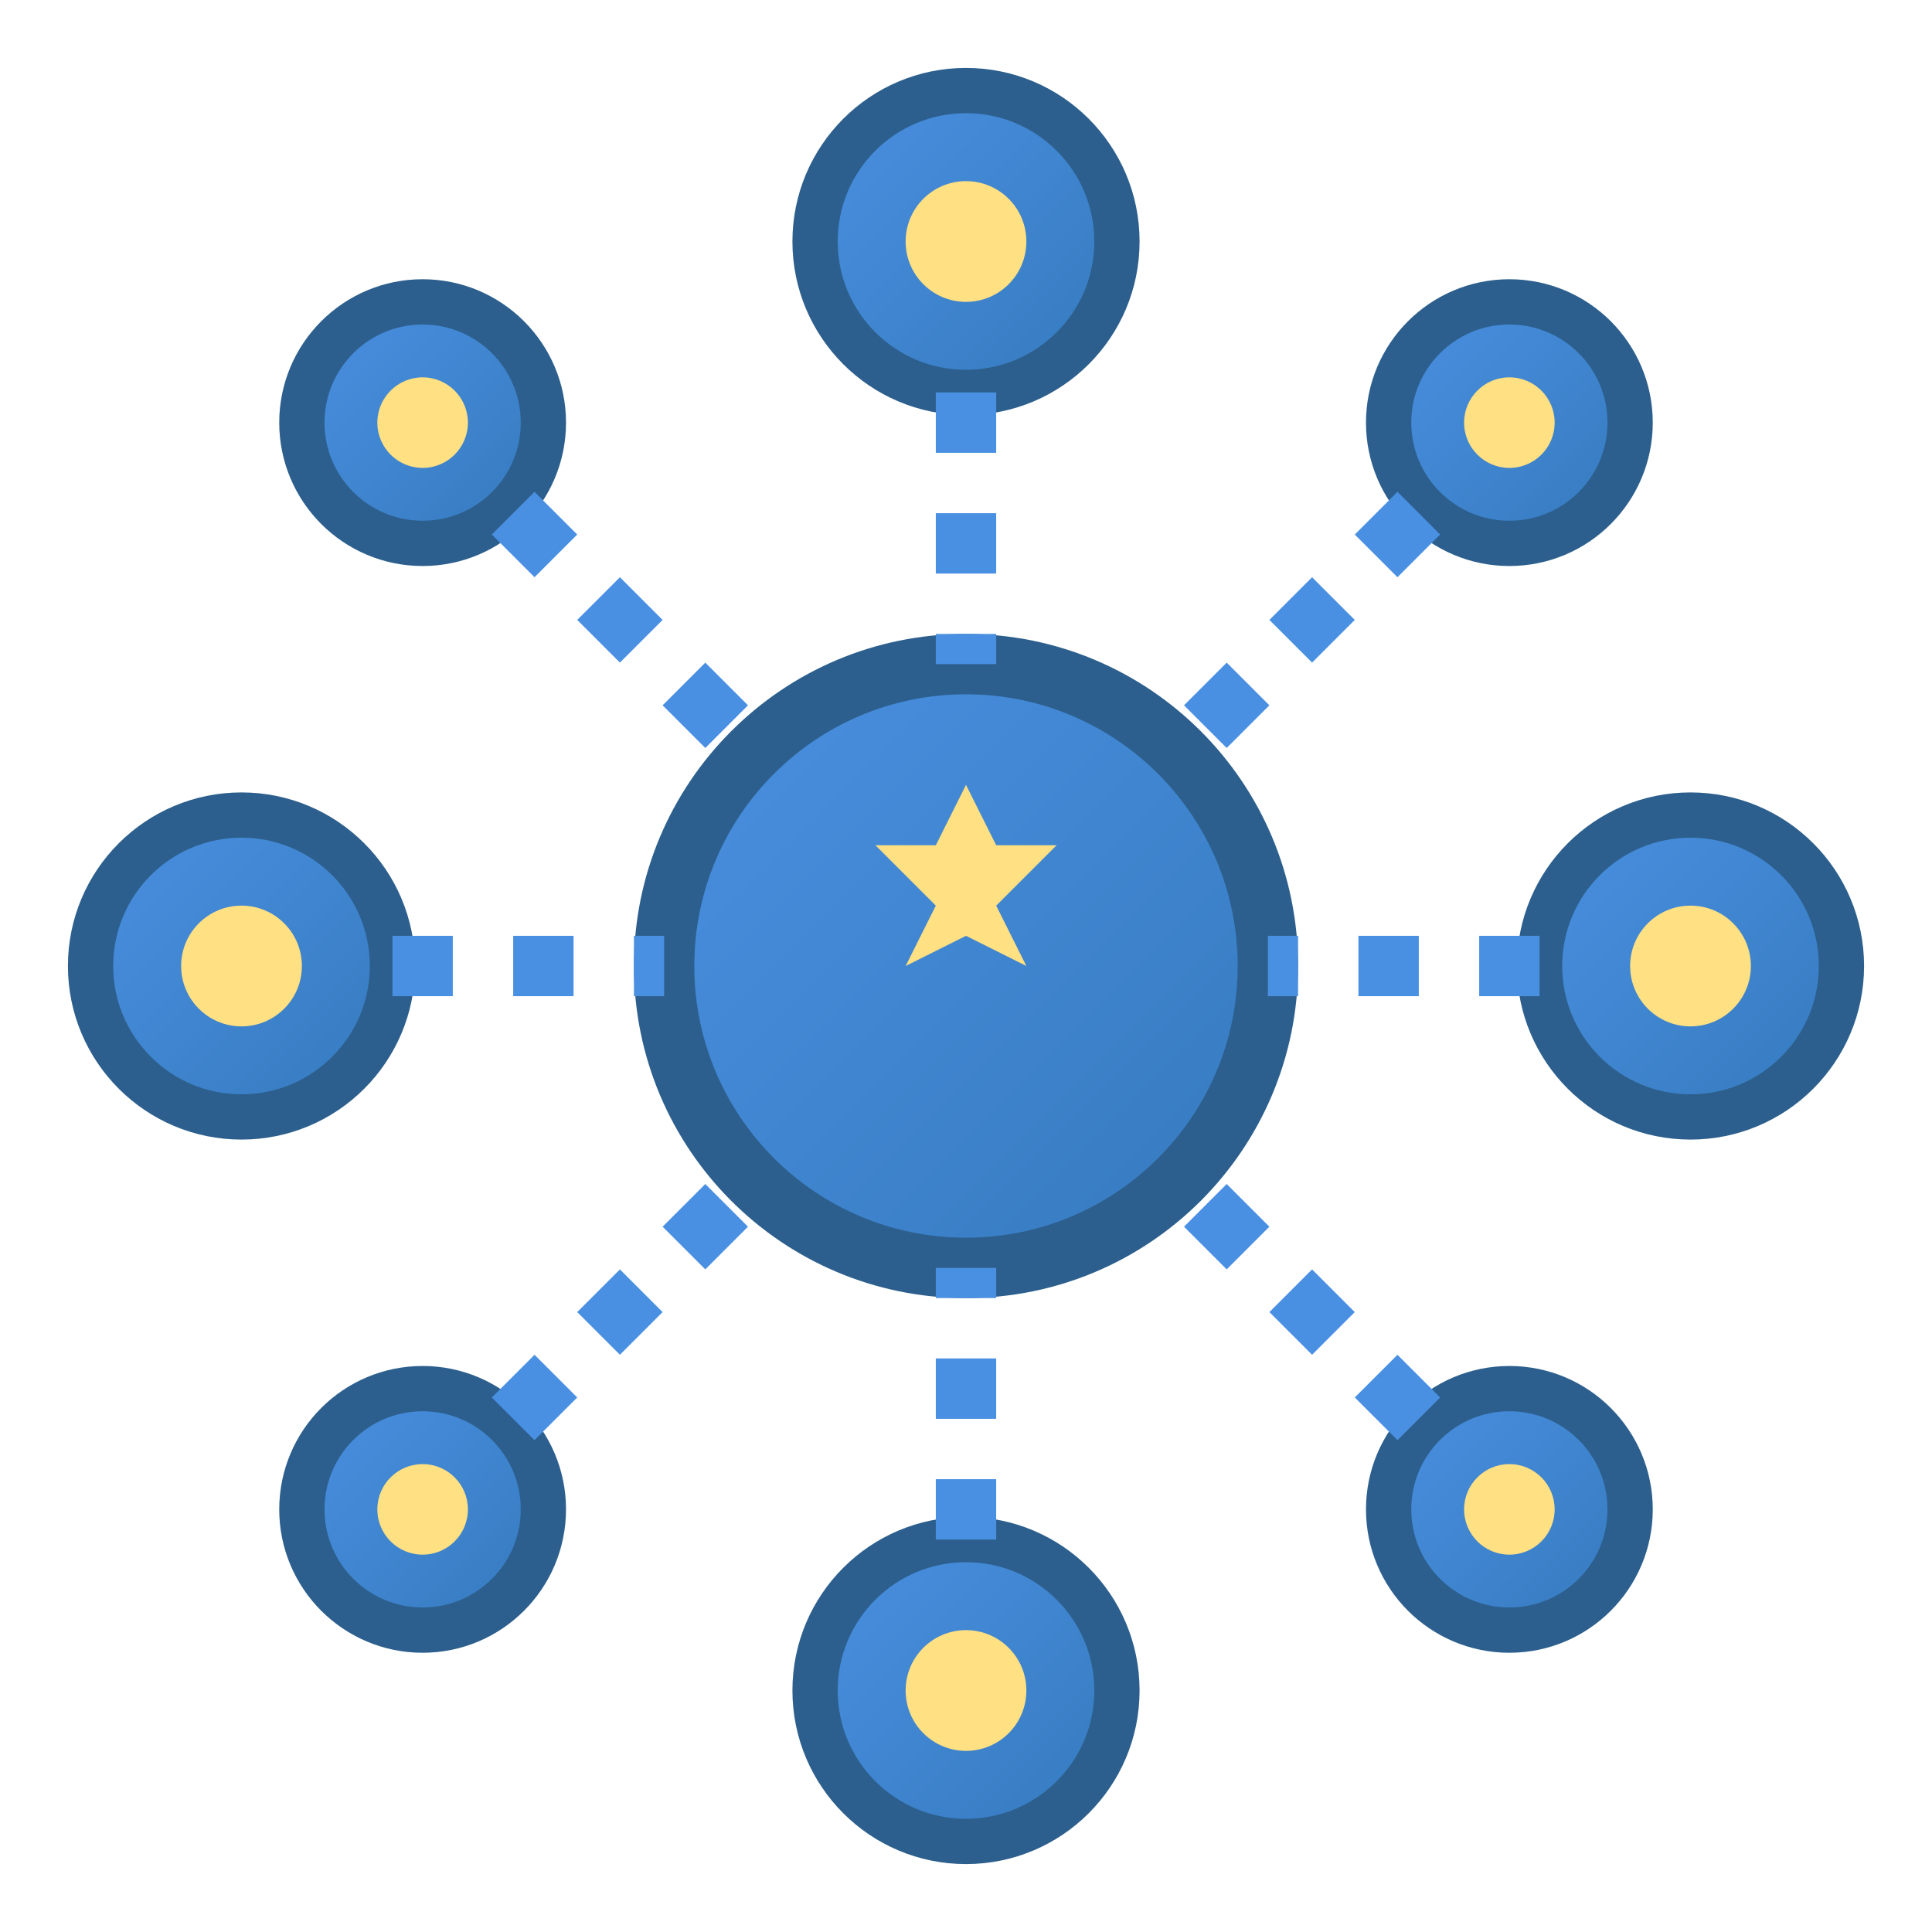
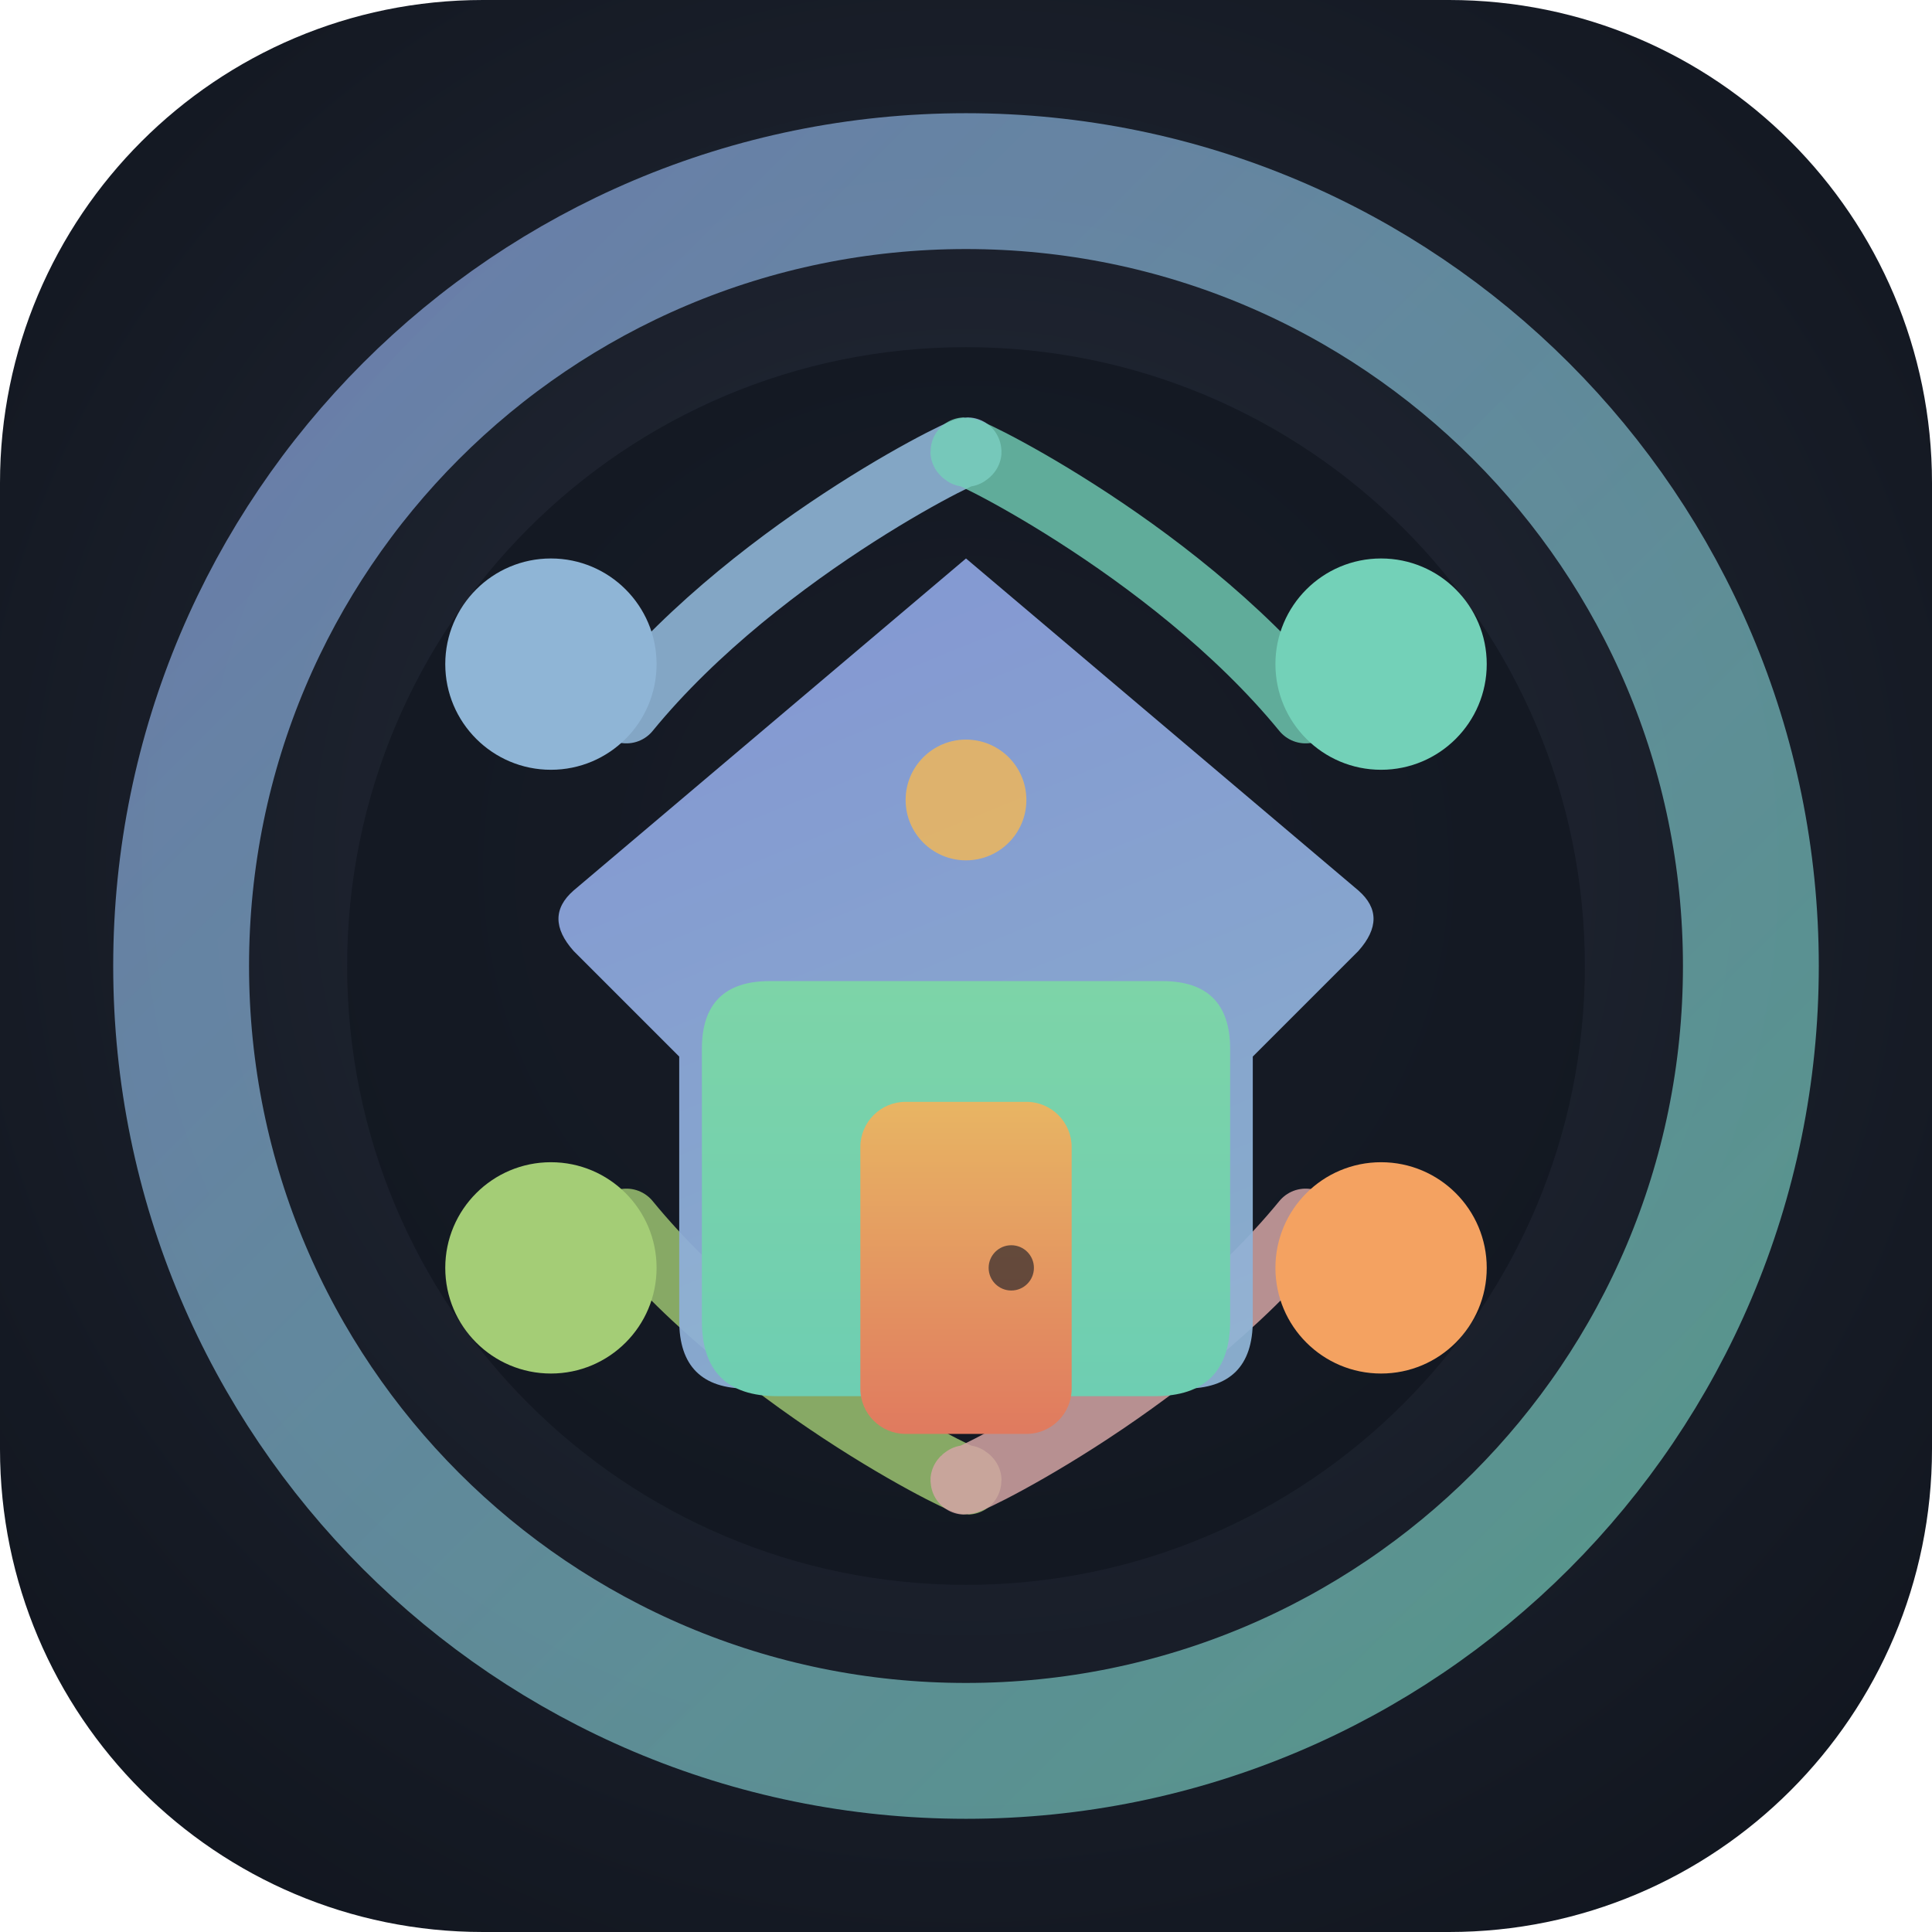
<svg xmlns="http://www.w3.org/2000/svg" width="512" height="512" viewBox="0 0 512 512">
  <defs>
-     <linearGradient id="grad" x1="0%" y1="0%" x2="100%" y2="100%">
-       <stop offset="0%" style="stop-color:#4A90E2;stop-opacity:1" />
-       <stop offset="100%" style="stop-color:#357ABD;stop-opacity:1" />
+     <radialGradient id="bgGradient" cx="50%" cy="45%" r="75%">
+       <stop offset="0%" stop-color="#262c3a" />
+       <stop offset="70%" stop-color="#151a24" />
+       <stop offset="100%" stop-color="#0f131c" />
+     </radialGradient>
+     <linearGradient id="ringGradient" x1="0%" y1="0%" x2="100%" y2="100%">
+       <stop offset="0%" stop-color="#8B9FDE" stop-opacity="0.85" />
+       <stop offset="100%" stop-color="#73D1B8" stop-opacity="0.8" />
+     </linearGradient>
+     <linearGradient id="roofGradient" x1="30%" y1="0%" x2="70%" y2="100%">
+       <stop offset="0%" stop-color="#8B9FDE" />
+       <stop offset="100%" stop-color="#8FB5D6" />
+     </linearGradient>
+     <linearGradient id="bodyGradient" x1="50%" y1="0%" x2="50%" y2="100%">
+       <stop offset="0%" stop-color="#7DD4A8" />
+       <stop offset="100%" stop-color="#6ECEB2" />
+     </linearGradient>
+     <linearGradient id="doorGradient" x1="0%" y1="0%" x2="0%" y2="100%">
+       <stop offset="0%" stop-color="#E8B563" />
+       <stop offset="100%" stop-color="#E07A5F" />
    </linearGradient>
  </defs>
-   <circle cx="256" cy="256" r="80" fill="url(#grad)" stroke="#2C5F8D" stroke-width="16" />
-   <path d="M256 208 L264 224 L280 224 L264 240 L272 256 L256 248 L240 256 L248 240 L232 224 L248 224 Z" fill="#FFE082" />
-   <circle cx="256" cy="64" r="40" fill="url(#grad)" stroke="#2C5F8D" stroke-width="12" />
-   <line x1="256" y1="104" x2="256" y2="176" stroke="#4A90E2" stroke-width="16" stroke-dasharray="16,16" />
-   <circle cx="256" cy="64" r="16" fill="#FFE082" />
-   <circle cx="256" cy="448" r="40" fill="url(#grad)" stroke="#2C5F8D" stroke-width="12" />
-   <line x1="256" y1="408" x2="256" y2="336" stroke="#4A90E2" stroke-width="16" stroke-dasharray="16,16" />
-   <circle cx="256" cy="448" r="16" fill="#FFE082" />
-   <circle cx="64" cy="256" r="40" fill="url(#grad)" stroke="#2C5F8D" stroke-width="12" />
-   <line x1="104" y1="256" x2="176" y2="256" stroke="#4A90E2" stroke-width="16" stroke-dasharray="16,16" />
-   <circle cx="64" cy="256" r="16" fill="#FFE082" />
-   <circle cx="448" cy="256" r="40" fill="url(#grad)" stroke="#2C5F8D" stroke-width="12" />
-   <line x1="408" y1="256" x2="336" y2="256" stroke="#4A90E2" stroke-width="16" stroke-dasharray="16,16" />
-   <circle cx="448" cy="256" r="16" fill="#FFE082" />
-   <circle cx="112" cy="112" r="32" fill="url(#grad)" stroke="#2C5F8D" stroke-width="12" />
-   <line x1="136" y1="136" x2="200" y2="200" stroke="#4A90E2" stroke-width="16" stroke-dasharray="16,16" />
-   <circle cx="112" cy="112" r="12" fill="#FFE082" />
-   <circle cx="400" cy="112" r="32" fill="url(#grad)" stroke="#2C5F8D" stroke-width="12" />
-   <line x1="376" y1="136" x2="312" y2="200" stroke="#4A90E2" stroke-width="16" stroke-dasharray="16,16" />
-   <circle cx="400" cy="112" r="12" fill="#FFE082" />
-   <circle cx="112" cy="400" r="32" fill="url(#grad)" stroke="#2C5F8D" stroke-width="12" />
-   <line x1="136" y1="376" x2="200" y2="312" stroke="#4A90E2" stroke-width="16" stroke-dasharray="16,16" />
-   <circle cx="112" cy="400" r="12" fill="#FFE082" />
-   <circle cx="400" cy="400" r="32" fill="url(#grad)" stroke="#2C5F8D" stroke-width="12" />
-   <line x1="376" y1="376" x2="312" y2="312" stroke="#4A90E2" stroke-width="16" stroke-dasharray="16,16" />
-   <circle cx="400" cy="400" r="12" fill="#FFE082" />
+   <rect width="512" height="512" fill="url(#bgGradient)" rx="128" ry="128" />
+   <circle cx="256" cy="256" r="208" fill="none" stroke="url(#ringGradient)" stroke-width="36" opacity="0.85" />
+   <circle cx="256" cy="256" r="164" fill="rgba(16, 20, 30, 0.65)" />
+   <g fill="none" stroke-linecap="round" stroke-width="18">
+     <path d="M166 188c36-44 96-72 90-68" stroke="#8FB5D6" opacity="0.9" />
+     <path d="M346 188c-36-44-96-72-90-68" stroke="#73D1B8" opacity="0.8" />
+     <path d="M166 324c36 44 96 72 90 68" stroke="#A4CD76" opacity="0.8" />
+     <path d="M346 324c-36 44-96 72-90 68" stroke="#D4A5A5" opacity="0.85" />
+   </g>
+   <g>
+     <circle cx="146" cy="176" r="28" fill="#8FB5D6" />
+     <circle cx="366" cy="176" r="28" fill="#73D1B8" />
+     <circle cx="146" cy="336" r="28" fill="#A4CD76" />
+     <circle cx="366" cy="336" r="28" fill="#F4A261" />
+   </g>
+   <g>
+     <path d="M256 148 L152 236 Q144 243 152 252 L180 280 V350 Q180 368 198 368 H314 Q332 368 332 350 V280 L360 252 Q368 243 360 236 L256 148 Z" fill="url(#roofGradient)" opacity="0.94" />
+     <path d="M204 260 H308 Q326 260 326 278 V350 Q326 370 306 370 H206 Q186 370 186 350 V278 Q186 260 204 260 Z" fill="url(#bodyGradient)" />
+     <rect x="228" y="292" width="56" height="88" rx="12" fill="url(#doorGradient)" />
+     <circle cx="268" cy="336" r="6" fill="#3A2F2F" opacity="0.75" />
+   </g>
+   <circle cx="256" cy="212" r="16" fill="#E8B563" opacity="0.9" />
</svg>
